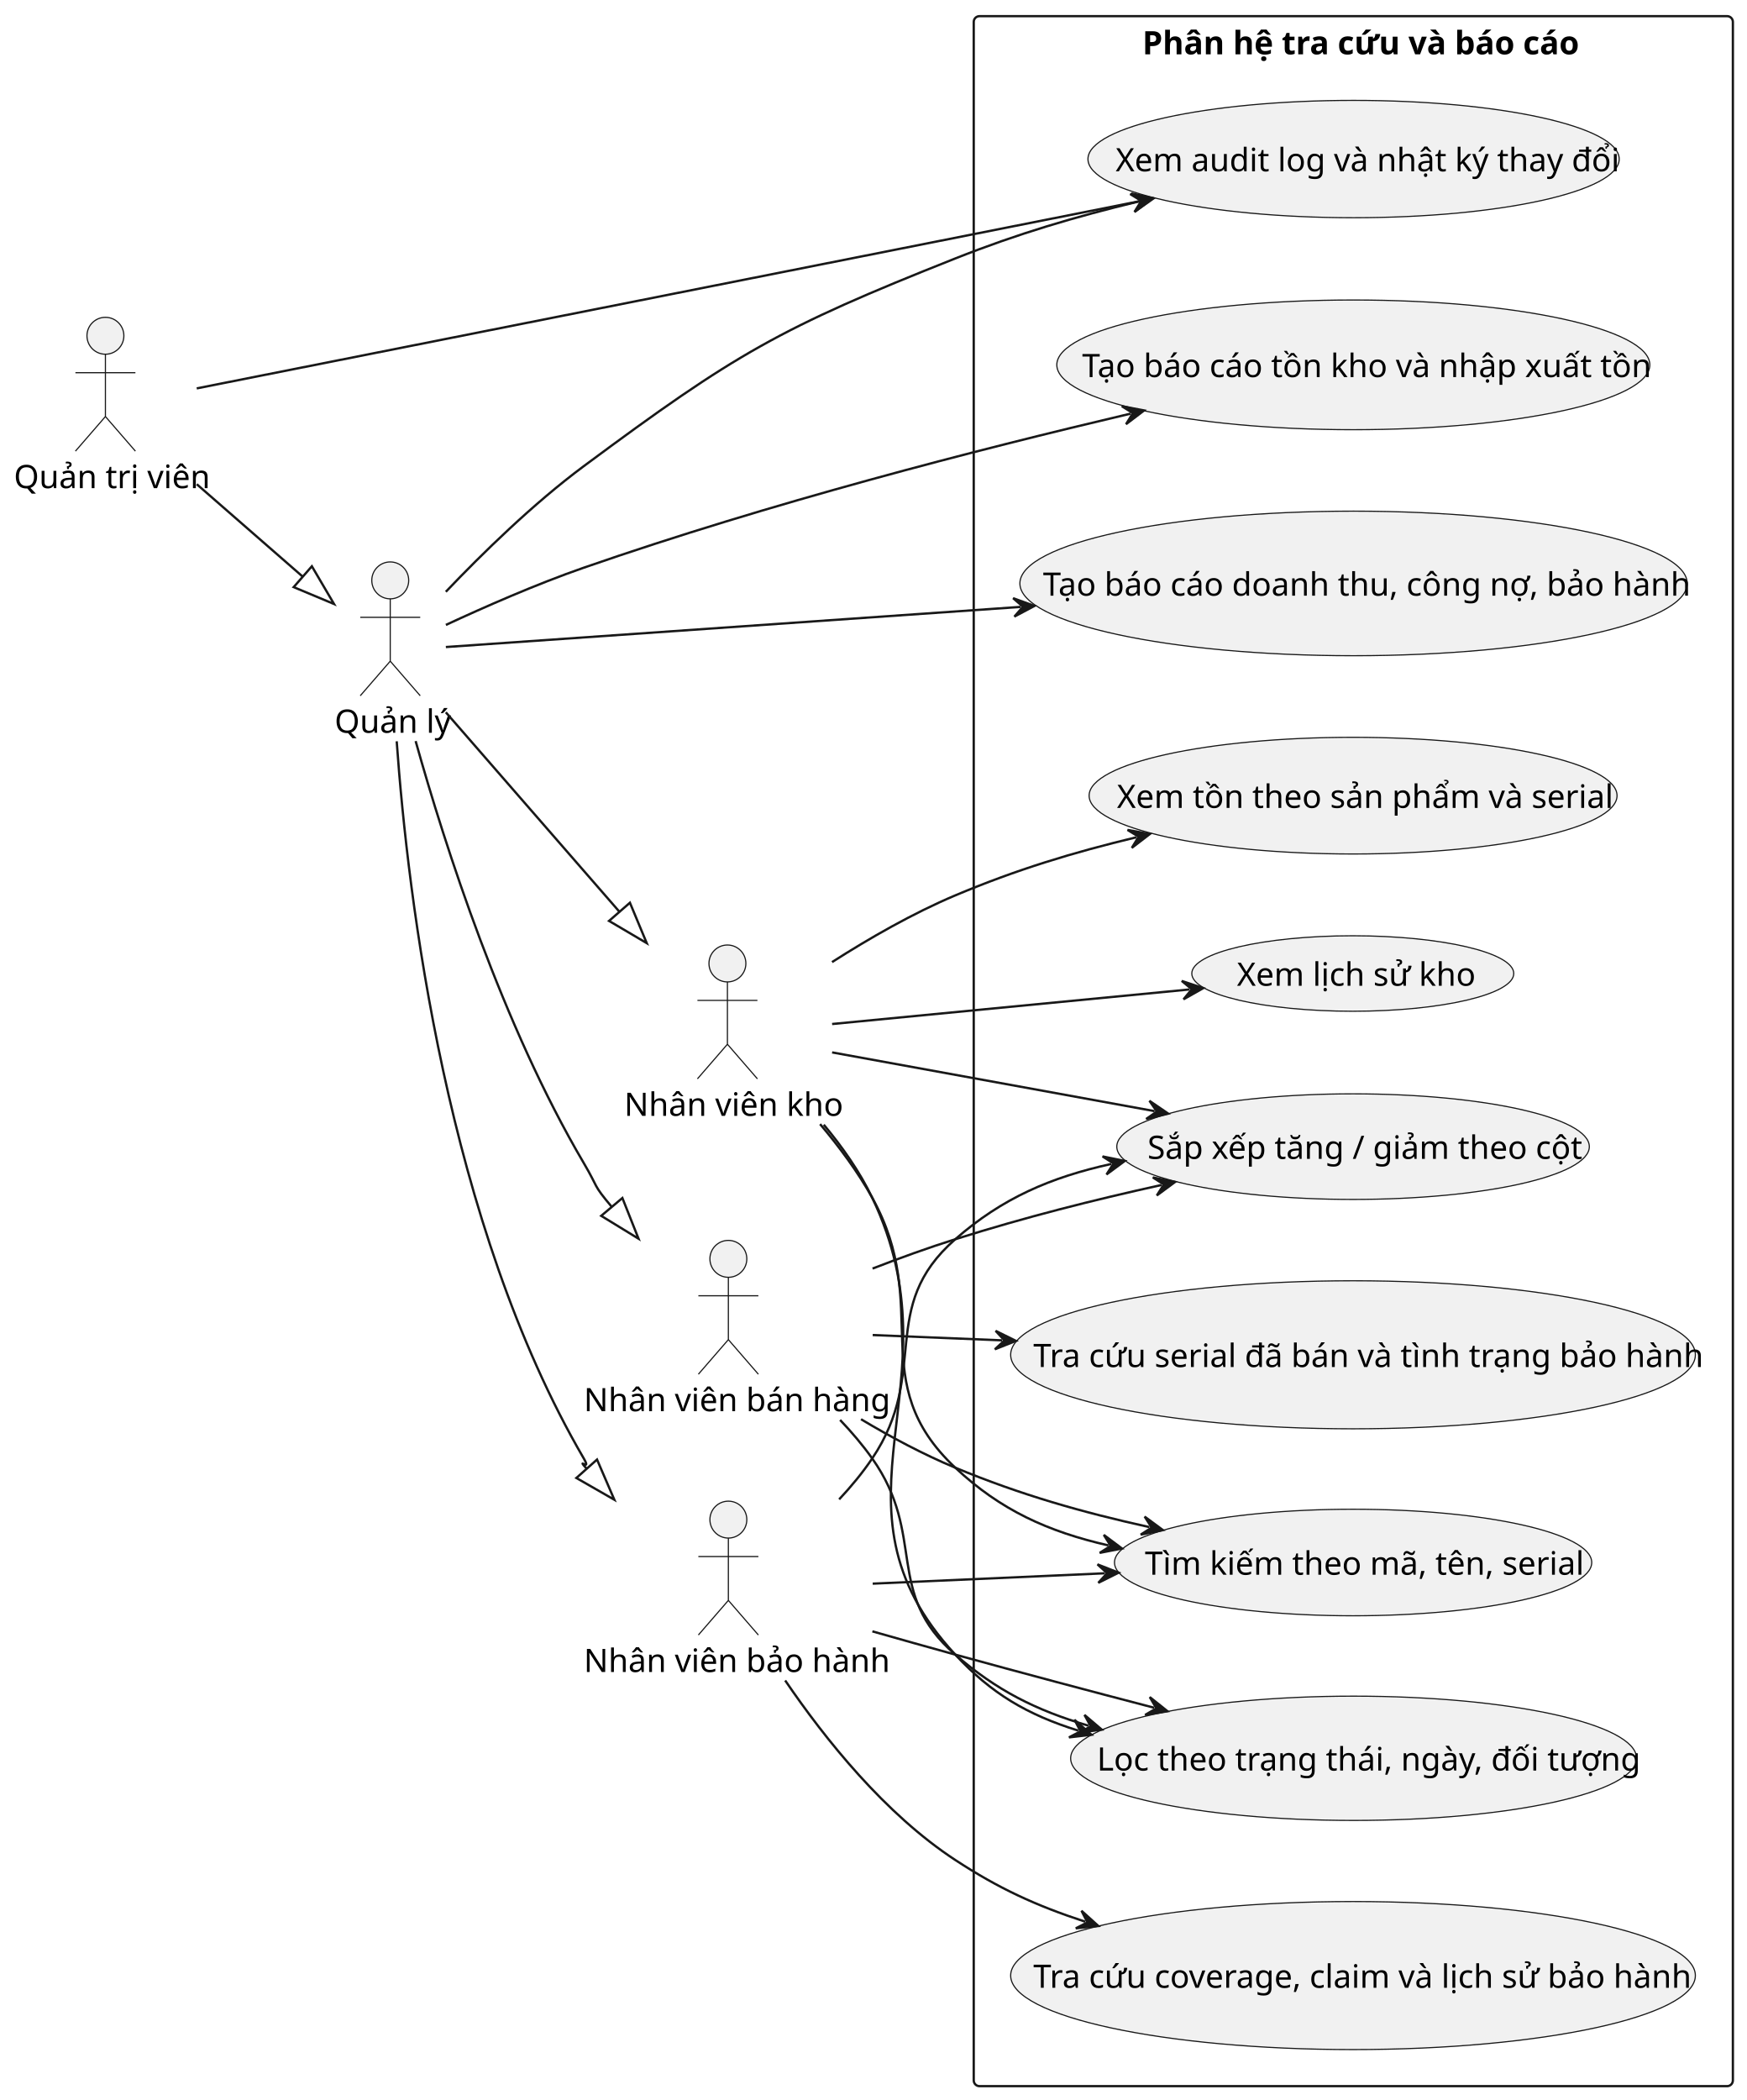
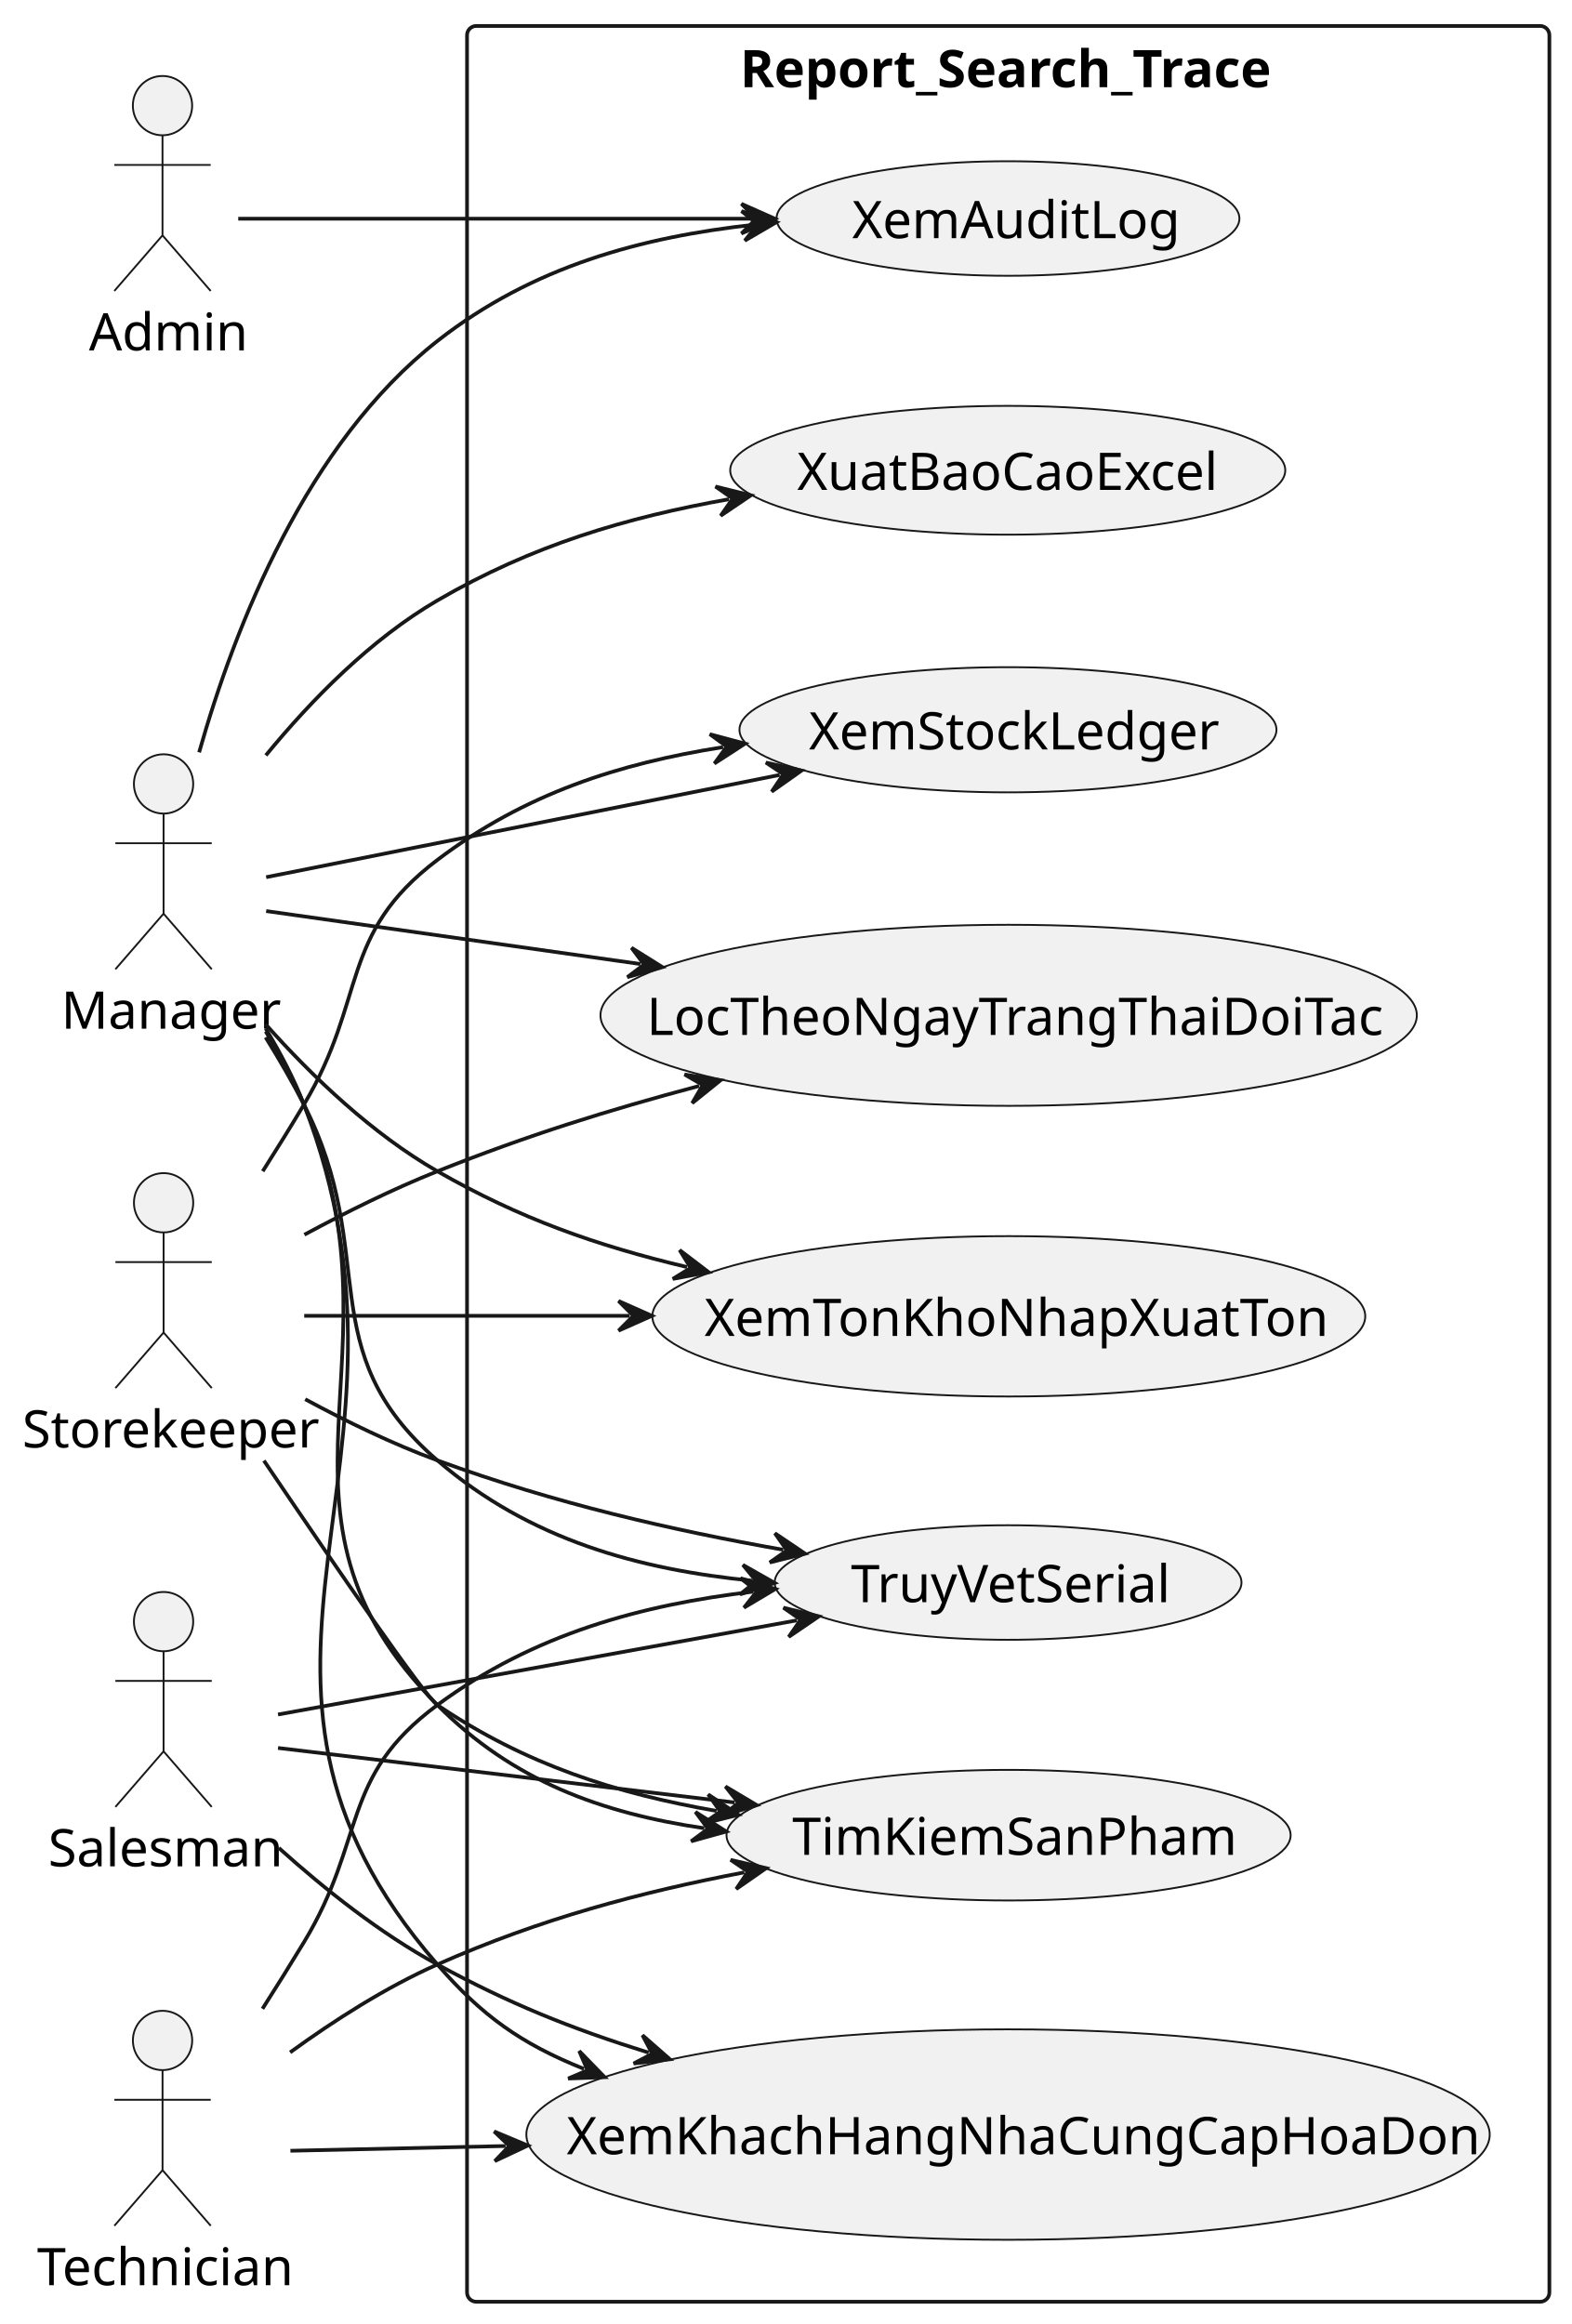
- <svg xmlns="http://www.w3.org/2000/svg" contentStyleType="text/css" data-diagram-type="DESCRIPTION" height="910px" preserveAspectRatio="none" style="width:757px;height:910px;background:#FFFFFF;" version="1.1" viewBox="0 0 757 910" width="757px" zoomAndPan="magnify">
+ <svg xmlns="http://www.w3.org/2000/svg" contentStyleType="text/css" data-diagram-type="DESCRIPTION" height="627px" preserveAspectRatio="none" style="width:424px;height:627px;background:#FFFFFF;" version="1.1" viewBox="0 0 424 627" width="424px" zoomAndPan="magnify">
  <defs />
  <g>
-     <g class="cluster" data-qualified-name="Ph.n h. tra c.u v. b.o c.o" data-source-line="15" id="ent0011">
-       <rect fill="none" height="897" rx="2.5" ry="2.5" style="stroke:#181818;stroke-width:1;" width="329" x="422" y="7" />
-       <text fill="#000000" font-family="sans-serif" font-size="14" font-weight="bold" lengthAdjust="spacing" textLength="182.861" x="495.069" y="23.533">Phân hệ tra cứu và báo cáo</text>
+     <g class="cluster" data-qualified-name="Report_Search_Trace" data-source-line="8" id="ent0007">
+       <rect fill="none" height="614" rx="2.5" ry="2.5" style="stroke:#181818;stroke-width:1;" width="292" x="126" y="7" />
+       <text fill="#000000" font-family="sans-serif" font-size="14" font-weight="bold" lengthAdjust="spacing" textLength="144.737" x="199.631" y="23.533">Report_Search_Trace</text>
    </g>
-     <g class="entity" data-qualified-name="Ph.n h. tra c.u v. b.o c.o.UC1" data-source-line="16" id="ent0012">
-       <ellipse cx="586.416" cy="677.083" fill="#F1F1F1" rx="103.416" ry="23.083" style="stroke:#181818;stroke-width:0.5;" />
-       <text fill="#000000" font-family="sans-serif" font-size="14" lengthAdjust="spacing" textLength="180.503" x="496.165" y="682.388">Tìm kiếm theo mã, tên, serial</text>
+     <g class="entity" data-qualified-name="Report_Search_Trace.UC1" data-source-line="9" id="ent0008">
+       <ellipse cx="272.096" cy="495.119" fill="#F1F1F1" rx="76.096" ry="17.619" style="stroke:#181818;stroke-width:0.5;" />
+       <text fill="#000000" font-family="sans-serif" font-size="14" lengthAdjust="spacing" textLength="116.703" x="213.744" y="500.424">TimKiemSanPham</text>
    </g>
-     <g class="entity" data-qualified-name="Ph.n h. tra c.u v. b.o c.o.UC2" data-source-line="17" id="ent0013">
-       <ellipse cx="586.632" cy="761.927" fill="#F1F1F1" rx="122.632" ry="26.927" style="stroke:#181818;stroke-width:0.5;" />
-       <text fill="#000000" font-family="sans-serif" font-size="14" lengthAdjust="spacing" textLength="222.476" x="475.395" y="767.231">Lọc theo trạng thái, ngày, đối tượng</text>
+     <g class="entity" data-qualified-name="Report_Search_Trace.UC2" data-source-line="10" id="ent0009">
+       <ellipse cx="272.122" cy="273.925" fill="#F1F1F1" rx="110.122" ry="24.424" style="stroke:#181818;stroke-width:0.5;" />
+       <text fill="#000000" font-family="sans-serif" font-size="14" lengthAdjust="spacing" textLength="195.316" x="174.464" y="279.229">LocTheoNgayTrangThaiDoiTac</text>
    </g>
-     <g class="entity" data-qualified-name="Ph.n h. tra c.u v. b.o c.o.UC3" data-source-line="18" id="ent0014">
-       <ellipse cx="586.394" cy="496.879" fill="#F1F1F1" rx="102.394" ry="22.879" style="stroke:#181818;stroke-width:0.5;" />
-       <text fill="#000000" font-family="sans-serif" font-size="14" lengthAdjust="spacing" textLength="178.227" x="497.281" y="502.184">Sắp xếp tăng / giảm theo cột</text>
+     <g class="entity" data-qualified-name="Report_Search_Trace.UC3" data-source-line="11" id="ent0010">
+       <ellipse cx="272.164" cy="355.133" fill="#F1F1F1" rx="96.164" ry="21.633" style="stroke:#181818;stroke-width:0.5;" />
+       <text fill="#000000" font-family="sans-serif" font-size="14" lengthAdjust="spacing" textLength="164.213" x="190.058" y="360.438">XemTonKhoNhapXuatTon</text>
    </g>
-     <g class="entity" data-qualified-name="Ph.n h. tra c.u v. b.o c.o.UC4" data-source-line="19" id="ent0015">
-       <ellipse cx="586.402" cy="344.78" fill="#F1F1F1" rx="114.402" ry="25.28" style="stroke:#181818;stroke-width:0.5;" />
-       <text fill="#000000" font-family="sans-serif" font-size="14" lengthAdjust="spacing" textLength="204.668" x="484.068" y="350.085">Xem tồn theo sản phẩm và serial</text>
+     <g class="entity" data-qualified-name="Report_Search_Trace.UC4" data-source-line="12" id="ent0011">
+       <ellipse cx="271.936" cy="196.887" fill="#F1F1F1" rx="72.436" ry="16.887" style="stroke:#181818;stroke-width:0.5;" />
+       <text fill="#000000" font-family="sans-serif" font-size="14" lengthAdjust="spacing" textLength="107.393" x="218.24" y="202.192">XemStockLedger</text>
    </g>
-     <g class="entity" data-qualified-name="Ph.n h. tra c.u v. b.o c.o.UC5" data-source-line="20" id="ent0016">
-       <ellipse cx="586.271" cy="421.854" fill="#F1F1F1" rx="69.771" ry="16.354" style="stroke:#181818;stroke-width:0.5;" />
-       <text fill="#000000" font-family="sans-serif" font-size="14" lengthAdjust="spacing" textLength="100.406" x="536.068" y="427.159">Xem lịch sử kho</text>
+     <g class="entity" data-qualified-name="Report_Search_Trace.UC5" data-source-line="13" id="ent0012">
+       <ellipse cx="271.967" cy="426.952" fill="#F1F1F1" rx="62.967" ry="15.452" style="stroke:#181818;stroke-width:0.5;" />
+       <text fill="#000000" font-family="sans-serif" font-size="14" lengthAdjust="spacing" textLength="84.807" x="229.564" y="432.256">TruyVetSerial</text>
    </g>
-     <g class="entity" data-qualified-name="Ph.n h. tra c.u v. b.o c.o.UC6" data-source-line="21" id="ent0017">
-       <ellipse cx="586.377" cy="587.075" fill="#F1F1F1" rx="148.377" ry="32.075" style="stroke:#181818;stroke-width:0.5;" />
-       <text fill="#000000" font-family="sans-serif" font-size="14" lengthAdjust="spacing" textLength="277.102" x="447.826" y="592.38">Tra cứu serial đã bán và tình trạng bảo hành</text>
+     <g class="entity" data-qualified-name="Report_Search_Trace.UC6" data-source-line="14" id="ent0013">
+       <ellipse cx="271.953" cy="575.89" fill="#F1F1F1" rx="129.953" ry="28.39" style="stroke:#181818;stroke-width:0.5;" />
+       <text fill="#000000" font-family="sans-serif" font-size="14" lengthAdjust="spacing" textLength="238.15" x="152.877" y="581.195">XemKhachHangNhaCungCapHoaDon</text>
    </g>
-     <g class="entity" data-qualified-name="Ph.n h. tra c.u v. b.o c.o.UC7" data-source-line="22" id="ent0018">
-       <ellipse cx="586.373" cy="856.075" fill="#F1F1F1" rx="148.373" ry="32.075" style="stroke:#181818;stroke-width:0.5;" />
-       <text fill="#000000" font-family="sans-serif" font-size="14" lengthAdjust="spacing" textLength="277.095" x="447.826" y="861.379">Tra cứu coverage, claim và lịch sử bảo hành</text>
+     <g class="entity" data-qualified-name="Report_Search_Trace.UC7" data-source-line="15" id="ent0014">
+       <ellipse cx="271.874" cy="126.875" fill="#F1F1F1" rx="74.874" ry="17.375" style="stroke:#181818;stroke-width:0.5;" />
+       <text fill="#000000" font-family="sans-serif" font-size="14" lengthAdjust="spacing" textLength="113.627" x="215.06" y="132.179">XuatBaoCaoExcel</text>
    </g>
-     <g class="entity" data-qualified-name="Ph.n h. tra c.u v. b.o c.o.UC8" data-source-line="23" id="ent0019">
-       <ellipse cx="586.621" cy="68.924" fill="#F1F1F1" rx="115.121" ry="25.424" style="stroke:#181818;stroke-width:0.5;" />
-       <text fill="#000000" font-family="sans-serif" font-size="14" lengthAdjust="spacing" textLength="206.233" x="483.504" y="74.229">Xem audit log và nhật ký thay đổi</text>
+     <g class="entity" data-qualified-name="Report_Search_Trace.UC8" data-source-line="16" id="ent0015">
+       <ellipse cx="271.936" cy="58.952" fill="#F1F1F1" rx="62.436" ry="15.452" style="stroke:#181818;stroke-width:0.5;" />
+       <text fill="#000000" font-family="sans-serif" font-size="14" lengthAdjust="spacing" textLength="84.055" x="229.908" y="64.256">XemAuditLog</text>
    </g>
-     <g class="entity" data-qualified-name="Ph.n h. tra c.u v. b.o c.o.UC9" data-source-line="24" id="ent0020">
-       <ellipse cx="586.505" cy="158.101" fill="#F1F1F1" rx="128.505" ry="28.101" style="stroke:#181818;stroke-width:0.5;" />
-       <text fill="#000000" font-family="sans-serif" font-size="14" lengthAdjust="spacing" textLength="235.06" x="468.974" y="163.406">Tạo báo cáo tồn kho và nhập xuất tồn</text>
+     <g class="entity" data-qualified-name="Admin" data-source-line="3" id="ent0002">
+       <ellipse cx="43.841" cy="28.5" fill="#F1F1F1" rx="8" ry="8" style="stroke:#181818;stroke-width:0.5;" />
+       <path d="M43.841,36.5 L43.841,63.5 M30.841,44.5 L56.841,44.5 M43.841,63.5 L30.841,78.5 M43.841,63.5 L56.841,78.5" fill="none" style="stroke:#181818;stroke-width:0.5;" />
+       <text fill="#000000" font-family="sans-serif" font-size="14" lengthAdjust="spacing" textLength="39.683" x="24" y="94.533">Admin</text>
    </g>
-     <g class="entity" data-qualified-name="Ph.n h. tra c.u v. b.o c.o.UC10" data-source-line="25" id="ent0021">
-       <ellipse cx="586.603" cy="252.821" fill="#F1F1F1" rx="144.603" ry="31.321" style="stroke:#181818;stroke-width:0.5;" />
-       <text fill="#000000" font-family="sans-serif" font-size="14" lengthAdjust="spacing" textLength="269.172" x="452.017" y="258.125">Tạo báo cáo doanh thu, công nợ, bảo hành</text>
+     <g class="entity" data-qualified-name="Manager" data-source-line="4" id="ent0003">
+       <ellipse cx="44.127" cy="211.5" fill="#F1F1F1" rx="8" ry="8" style="stroke:#181818;stroke-width:0.5;" />
+       <path d="M44.127,219.5 L44.127,246.5 M31.127,227.5 L57.127,227.5 M44.127,246.5 L31.127,261.5 M44.127,246.5 L57.127,261.5" fill="none" style="stroke:#181818;stroke-width:0.5;" />
+       <text fill="#000000" font-family="sans-serif" font-size="14" lengthAdjust="spacing" textLength="55.255" x="16.5" y="277.533">Manager</text>
    </g>
-     <g class="entity" data-qualified-name="Admin" data-source-line="4" id="ent0002">
-       <ellipse cx="45.686" cy="145.5" fill="#F1F1F1" rx="8" ry="8" style="stroke:#181818;stroke-width:0.5;" />
-       <path d="M45.686,153.5 L45.686,180.5 M32.686,161.5 L58.686,161.5 M45.686,180.5 L32.686,195.5 M45.686,180.5 L58.686,195.5" fill="none" style="stroke:#181818;stroke-width:0.5;" />
-       <text fill="#000000" font-family="sans-serif" font-size="14" lengthAdjust="spacing" textLength="79.372" x="6" y="211.533">Quản trị viên</text>
+     <g class="entity" data-qualified-name="Storekeeper" data-source-line="5" id="ent0004">
+       <ellipse cx="44.134" cy="324.5" fill="#F1F1F1" rx="8" ry="8" style="stroke:#181818;stroke-width:0.5;" />
+       <path d="M44.134,332.5 L44.134,359.5 M31.134,340.5 L57.134,340.5 M44.134,359.5 L31.134,374.5 M44.134,359.5 L57.134,374.5" fill="none" style="stroke:#181818;stroke-width:0.5;" />
+       <text fill="#000000" font-family="sans-serif" font-size="14" lengthAdjust="spacing" textLength="76.269" x="6" y="390.533">Storekeeper</text>
    </g>
-     <g class="entity" data-qualified-name="Manager" data-source-line="5" id="ent0003">
-       <ellipse cx="169.124" cy="251.5" fill="#F1F1F1" rx="8" ry="8" style="stroke:#181818;stroke-width:0.5;" />
-       <path d="M169.124,259.5 L169.124,286.5 M156.124,267.5 L182.124,267.5 M169.124,286.5 L156.124,301.5 M169.124,286.5 L182.124,301.5" fill="none" style="stroke:#181818;stroke-width:0.5;" />
-       <text fill="#000000" font-family="sans-serif" font-size="14" lengthAdjust="spacing" textLength="48.248" x="145" y="317.533">Quản lý</text>
+     <g class="entity" data-qualified-name="Salesman" data-source-line="6" id="ent0005">
+       <ellipse cx="44.127" cy="437.5" fill="#F1F1F1" rx="8" ry="8" style="stroke:#181818;stroke-width:0.5;" />
+       <path d="M44.127,445.5 L44.127,472.5 M31.127,453.5 L57.127,453.5 M44.127,472.5 L31.127,487.5 M44.127,472.5 L57.127,487.5" fill="none" style="stroke:#181818;stroke-width:0.5;" />
+       <text fill="#000000" font-family="sans-serif" font-size="14" lengthAdjust="spacing" textLength="62.255" x="13" y="503.533">Salesman</text>
    </g>
-     <g class="entity" data-qualified-name="Storekeeper" data-source-line="6" id="ent0004">
-       <ellipse cx="315.252" cy="417.5" fill="#F1F1F1" rx="8" ry="8" style="stroke:#181818;stroke-width:0.5;" />
-       <path d="M315.252,425.5 L315.252,452.5 M302.252,433.5 L328.252,433.5 M315.252,452.5 L302.252,467.5 M315.252,452.5 L328.252,467.5" fill="none" style="stroke:#181818;stroke-width:0.5;" />
-       <text fill="#000000" font-family="sans-serif" font-size="14" lengthAdjust="spacing" textLength="89.503" x="270.5" y="483.533">Nhân viên kho</text>
+     <g class="entity" data-qualified-name="Technician" data-source-line="7" id="ent0006">
+       <ellipse cx="43.852" cy="550.5" fill="#F1F1F1" rx="8" ry="8" style="stroke:#181818;stroke-width:0.5;" />
+       <path d="M43.852,558.5 L43.852,585.5 M30.852,566.5 L56.852,566.5 M43.852,585.5 L30.852,600.5 M43.852,585.5 L56.852,600.5" fill="none" style="stroke:#181818;stroke-width:0.5;" />
+       <text fill="#000000" font-family="sans-serif" font-size="14" lengthAdjust="spacing" textLength="67.703" x="10" y="616.533">Technician</text>
    </g>
-     <g class="entity" data-qualified-name="Salesman" data-source-line="7" id="ent0005">
-       <ellipse cx="315.662" cy="545.5" fill="#F1F1F1" rx="8" ry="8" style="stroke:#181818;stroke-width:0.5;" />
-       <path d="M315.662,553.5 L315.662,580.5 M302.662,561.5 L328.662,561.5 M315.662,580.5 L302.662,595.5 M315.662,580.5 L328.662,595.5" fill="none" style="stroke:#181818;stroke-width:0.5;" />
-       <text fill="#000000" font-family="sans-serif" font-size="14" lengthAdjust="spacing" textLength="125.323" x="253" y="611.533">Nhân viên bán hàng</text>
+     <g class="link" data-entity-1="ent0004" data-entity-2="ent0008" data-link-type="dependency" data-source-line="18" id="lnk16">
+       <path d="M71.2,394.07 C90.73,422.97 114.6,457.7 118,460 C141.82,476.09 166.079,483.828 193.329,488.588" fill="none" id="Storekeeper-to-UC1" style="stroke:#181818;stroke-width:1;" />
+       <polygon fill="#181818" points="199.24,489.62,191.062,484.131,194.315,488.76,189.686,492.012,199.24,489.62" style="stroke:#181818;stroke-width:1;" />
    </g>
-     <g class="entity" data-qualified-name="Technician" data-source-line="8" id="ent0006">
-       <ellipse cx="315.662" cy="658.5" fill="#F1F1F1" rx="8" ry="8" style="stroke:#181818;stroke-width:0.5;" />
-       <path d="M315.662,666.5 L315.662,693.5 M302.662,674.5 L328.662,674.5 M315.662,693.5 L302.662,708.5 M315.662,693.5 L328.662,708.5" fill="none" style="stroke:#181818;stroke-width:0.5;" />
-       <text fill="#000000" font-family="sans-serif" font-size="14" lengthAdjust="spacing" textLength="125.323" x="253" y="724.533">Nhân viên bảo hành</text>
+     <g class="link" data-entity-1="ent0004" data-entity-2="ent0009" data-link-type="dependency" data-source-line="19" id="lnk17">
+       <path d="M82.12,333.11 C93.4,327.03 105.99,320.79 118,316 C142.31,306.31 163.842,299.573 188.612,292.983" fill="none" id="Storekeeper-to-UC2" style="stroke:#181818;stroke-width:1;" />
+       <polygon fill="#181818" points="194.41,291.44,184.684,289.888,189.578,292.726,186.741,297.62,194.41,291.44" style="stroke:#181818;stroke-width:1;" />
    </g>
-     <g class="link" data-entity-1="ent0002" data-entity-2="ent0003" data-link-type="extension" data-source-line="10" id="lnk7">
-       <path d="M85.28,209.83 C104.86,226.92 114.412,235.231 131.212,249.901" fill="none" id="Admin-to-Manager" style="stroke:#181818;stroke-width:1;" />
-       <polygon fill="none" points="144.77,261.74,135.158,245.381,127.265,254.42,144.77,261.74" style="stroke:#181818;stroke-width:1;" />
+     <g class="link" data-entity-1="ent0004" data-entity-2="ent0010" data-link-type="dependency" data-source-line="20" id="lnk18">
+       <path d="M82.07,355 C107.61,355 136.8,355 169.88,355" fill="none" id="Storekeeper-to-UC3" style="stroke:#181818;stroke-width:1;" />
+       <polygon fill="#181818" points="175.88,355,166.88,351,170.88,355,166.88,359,175.88,355" style="stroke:#181818;stroke-width:1;" />
    </g>
-     <g class="link" data-entity-1="ent0003" data-entity-2="ent0004" data-link-type="extension" data-source-line="11" id="lnk8">
-       <path d="M193.22,308.67 C216.75,335.71 241.613,364.263 268.473,395.123" fill="none" id="Manager-to-Storekeeper" style="stroke:#181818;stroke-width:1;" />
-       <polygon fill="none" points="280.29,408.7,272.998,391.183,263.947,399.062,280.29,408.7" style="stroke:#181818;stroke-width:1;" />
+     <g class="link" data-entity-1="ent0004" data-entity-2="ent0011" data-link-type="dependency" data-source-line="21" id="lnk19">
+       <path d="M70.88,316 C74.68,310.02 78.5,303.88 82,298 C99.11,269.3 91.36,252.17 118,232 C141.68,214.07 167.003,205.995 195.083,201.565" fill="none" id="Storekeeper-to-UC4" style="stroke:#181818;stroke-width:1;" />
+       <polygon fill="#181818" points="201.01,200.63,191.497,198.081,196.071,201.409,192.743,205.984,201.01,200.63" style="stroke:#181818;stroke-width:1;" />
    </g>
-     <g class="link" data-entity-1="ent0003" data-entity-2="ent0005" data-link-type="extension" data-source-line="12" id="lnk9">
-       <path d="M180.13,321.14 C192.99,366.99 217.81,444.26 253,504 C259.68,515.33 256.59,512.838 265.14,522.998" fill="none" id="Manager-to-Salesman" style="stroke:#181818;stroke-width:1;" />
-       <polygon fill="none" points="276.73,536.77,269.731,519.134,260.549,526.861,276.73,536.77" style="stroke:#181818;stroke-width:1;" />
+     <g class="link" data-entity-1="ent0004" data-entity-2="ent0012" data-link-type="dependency" data-source-line="22" id="lnk20">
+       <path d="M82.34,377.51 C93.51,383.54 105.99,389.6 118,394 C150.02,405.74 181.502,412.856 211.312,418.125" fill="none" id="Storekeeper-to-UC5" style="stroke:#181818;stroke-width:1;" />
+       <polygon fill="#181818" points="217.22,419.17,209.054,413.664,212.296,418.3,207.661,421.542,217.22,419.17" style="stroke:#181818;stroke-width:1;" />
    </g>
-     <g class="link" data-entity-1="ent0003" data-entity-2="ent0006" data-link-type="extension" data-source-line="13" id="lnk10">
-       <path d="M171.92,321.23 C176.76,388.99 193.76,530.46 253,632 C256.67,638.29 249.262,630.863 254.262,636.463" fill="none" id="Manager-to-Technician" style="stroke:#181818;stroke-width:1;" />
-       <polygon fill="none" points="266.25,649.89,258.737,632.467,249.786,640.459,266.25,649.89" style="stroke:#181818;stroke-width:1;" />
+     <g class="link" data-entity-1="ent0005" data-entity-2="ent0008" data-link-type="dependency" data-source-line="23" id="lnk21">
+       <path d="M75.01,471.59 C107.79,475.5 155.372,481.188 198.222,486.308" fill="none" id="Salesman-to-UC1" style="stroke:#181818;stroke-width:1;" />
+       <polygon fill="#181818" points="204.18,487.02,195.718,481.981,199.215,486.427,194.769,489.924,204.18,487.02" style="stroke:#181818;stroke-width:1;" />
    </g>
-     <g class="link" data-entity-1="ent0004" data-entity-2="ent0012" data-link-type="dependency" data-source-line="28" id="lnk22">
-       <path d="M355.41,487.11 C363.71,496.94 371.83,507.87 378,519 C404.38,566.58 374.32,598.78 414,636 C433.65,654.43 454.2,663.705 480.4,669.685" fill="none" id="Storekeeper-to-UC1" style="stroke:#181818;stroke-width:1;" />
-       <polygon fill="#181818" points="486.25,671.02,478.366,665.118,481.375,669.907,476.586,672.917,486.25,671.02" style="stroke:#181818;stroke-width:1;" />
+     <g class="link" data-entity-1="ent0005" data-entity-2="ent0012" data-link-type="dependency" data-source-line="24" id="lnk22">
+       <path d="M75.01,462.56 C112.23,455.8 170.326,445.261 215.026,437.151" fill="none" id="Salesman-to-UC5" style="stroke:#181818;stroke-width:1;" />
+       <polygon fill="#181818" points="220.93,436.08,211.361,433.751,216.01,436.973,212.789,441.622,220.93,436.08" style="stroke:#181818;stroke-width:1;" />
    </g>
-     <g class="link" data-entity-1="ent0004" data-entity-2="ent0013" data-link-type="dependency" data-source-line="29" id="lnk23">
-       <path d="M357.01,487.37 C365.05,497.02 372.64,507.82 378,519 C416.65,599.66 353.23,651.37 414,717 C429.69,733.94 445.172,743.034 467.332,749.944" fill="none" id="Storekeeper-to-UC2" style="stroke:#181818;stroke-width:1;" />
-       <polygon fill="#181818" points="473.06,751.73,465.659,745.232,468.287,750.242,463.277,752.87,473.06,751.73" style="stroke:#181818;stroke-width:1;" />
+     <g class="link" data-entity-1="ent0005" data-entity-2="ent0013" data-link-type="dependency" data-source-line="25" id="lnk23">
+       <path d="M75.22,498.56 C87.63,509.73 102.66,521.66 118,530 C137.37,540.53 153.741,547.176 175.001,553.796" fill="none" id="Salesman-to-UC6" style="stroke:#181818;stroke-width:1;" />
+       <polygon fill="#181818" points="180.73,555.58,173.326,549.085,175.956,554.093,170.948,556.723,180.73,555.58" style="stroke:#181818;stroke-width:1;" />
    </g>
-     <g class="link" data-entity-1="ent0004" data-entity-2="ent0014" data-link-type="dependency" data-source-line="30" id="lnk24">
-       <path d="M360.62,456.04 C400.04,463.22 452.847,472.835 500.387,481.495" fill="none" id="Storekeeper-to-UC3" style="stroke:#181818;stroke-width:1;" />
-       <polygon fill="#181818" points="506.29,482.57,498.153,477.022,501.371,481.674,496.719,484.892,506.29,482.57" style="stroke:#181818;stroke-width:1;" />
+     <g class="link" data-entity-1="ent0006" data-entity-2="ent0008" data-link-type="dependency" data-source-line="26" id="lnk24">
+       <path d="M78.27,553.72 C90.21,545.05 104.15,536.14 118,530 C145.9,517.63 172.777,510.507 200.817,505.147" fill="none" id="Technician-to-UC1" style="stroke:#181818;stroke-width:1;" />
+       <polygon fill="#181818" points="206.71,504.02,197.119,501.781,201.799,504.959,198.621,509.639,206.71,504.02" style="stroke:#181818;stroke-width:1;" />
    </g>
-     <g class="link" data-entity-1="ent0004" data-entity-2="ent0015" data-link-type="dependency" data-source-line="31" id="lnk25">
-       <path d="M360.59,416.91 C376.8,406.56 395.68,395.72 414,388 C440.59,376.8 464.946,369.432 492.496,362.812" fill="none" id="Storekeeper-to-UC4" style="stroke:#181818;stroke-width:1;" />
-       <polygon fill="#181818" points="498.33,361.41,488.644,359.623,493.468,362.578,490.514,367.402,498.33,361.41" style="stroke:#181818;stroke-width:1;" />
+     <g class="link" data-entity-1="ent0006" data-entity-2="ent0012" data-link-type="dependency" data-source-line="27" id="lnk25">
+       <path d="M70.81,541.96 C74.62,535.98 78.46,529.85 82,524 C98.89,496.08 91.73,479.37 118,460 C144.13,440.73 173.252,432.968 203.222,429.408" fill="none" id="Technician-to-UC5" style="stroke:#181818;stroke-width:1;" />
+       <polygon fill="#181818" points="209.18,428.7,199.771,425.789,204.215,429.29,200.715,433.734,209.18,428.7" style="stroke:#181818;stroke-width:1;" />
    </g>
-     <g class="link" data-entity-1="ent0004" data-entity-2="ent0016" data-link-type="dependency" data-source-line="32" id="lnk26">
-       <path d="M360.62,443.74 C404.37,439.51 465.878,433.556 515.518,428.766" fill="none" id="Storekeeper-to-UC5" style="stroke:#181818;stroke-width:1;" />
-       <polygon fill="#181818" points="521.49,428.19,512.147,425.073,516.513,428.67,512.916,433.036,521.49,428.19" style="stroke:#181818;stroke-width:1;" />
+     <g class="link" data-entity-1="ent0006" data-entity-2="ent0013" data-link-type="dependency" data-source-line="28" id="lnk26">
+       <path d="M78.35,580.26 C95.91,579.87 112.681,579.501 136.401,578.981" fill="none" id="Technician-to-UC6" style="stroke:#181818;stroke-width:1;" />
+       <polygon fill="#181818" points="142.4,578.85,133.315,575.048,137.401,578.96,133.49,583.046,142.4,578.85" style="stroke:#181818;stroke-width:1;" />
    </g>
-     <g class="link" data-entity-1="ent0005" data-entity-2="ent0012" data-link-type="dependency" data-source-line="34" id="lnk27">
-       <path d="M373.15,615 C386.16,622.77 400.23,630.29 414,636 C442.42,647.79 469.101,655.349 498.141,661.749" fill="none" id="Salesman-to-UC1" style="stroke:#181818;stroke-width:1;" />
-       <polygon fill="#181818" points="504,663.04,496.072,657.197,499.117,661.964,494.35,665.009,504,663.04" style="stroke:#181818;stroke-width:1;" />
+     <g class="link" data-entity-1="ent0003" data-entity-2="ent0008" data-link-type="dependency" data-source-line="29" id="lnk27">
+       <path d="M71.68,278.28 C75.55,284.64 79.18,291.35 82,298 C110.81,365.9 66.01,407.68 118,460 C138.36,480.49 162.155,489.132 190.005,493.252" fill="none" id="Manager-to-UC1" style="stroke:#181818;stroke-width:1;" />
+       <polygon fill="#181818" points="195.94,494.13,187.622,488.856,190.994,493.398,186.452,496.77,195.94,494.13" style="stroke:#181818;stroke-width:1;" />
    </g>
-     <g class="link" data-entity-1="ent0005" data-entity-2="ent0013" data-link-type="dependency" data-source-line="35" id="lnk28">
-       <path d="M364.08,615.31 C369.13,620.61 373.91,626.23 378,632 C401.72,665.48 382.98,690.15 414,717 C431.92,732.51 448.824,741.065 471.744,747.815" fill="none" id="Salesman-to-UC2" style="stroke:#181818;stroke-width:1;" />
-       <polygon fill="#181818" points="477.5,749.51,469.997,743.13,472.704,748.097,467.737,750.804,477.5,749.51" style="stroke:#181818;stroke-width:1;" />
+     <g class="link" data-entity-1="ent0003" data-entity-2="ent0009" data-link-type="dependency" data-source-line="30" id="lnk28">
+       <path d="M71.81,245.8 C98.24,249.54 134.199,254.629 172.779,260.089" fill="none" id="Manager-to-UC2" style="stroke:#181818;stroke-width:1;" />
+       <polygon fill="#181818" points="178.72,260.93,170.369,255.708,173.769,260.229,169.248,263.629,178.72,260.93" style="stroke:#181818;stroke-width:1;" />
    </g>
-     <g class="link" data-entity-1="ent0005" data-entity-2="ent0014" data-link-type="dependency" data-source-line="36" id="lnk29">
-       <path d="M378.15,549.71 C389.93,545.15 402.26,540.69 414,537 C444.77,527.32 473.442,520.118 503.412,513.478" fill="none" id="Salesman-to-UC3" style="stroke:#181818;stroke-width:1;" />
-       <polygon fill="#181818" points="509.27,512.18,499.618,510.221,504.388,513.261,501.348,518.032,509.27,512.18" style="stroke:#181818;stroke-width:1;" />
+     <g class="link" data-entity-1="ent0003" data-entity-2="ent0010" data-link-type="dependency" data-source-line="31" id="lnk29">
+       <path d="M71.67,276.35 C84.3,290.52 100.47,305.94 118,316 C140.23,328.75 160.792,336.014 185.352,341.844" fill="none" id="Manager-to-UC3" style="stroke:#181818;stroke-width:1;" />
+       <polygon fill="#181818" points="191.19,343.23,183.357,337.26,186.325,342.075,181.51,345.043,191.19,343.23" style="stroke:#181818;stroke-width:1;" />
    </g>
-     <g class="link" data-entity-1="ent0005" data-entity-2="ent0017" data-link-type="dependency" data-source-line="37" id="lnk30">
-       <path d="M378.21,578.52 C396.98,579.29 412.465,579.926 434.315,580.816" fill="none" id="Salesman-to-UC6" style="stroke:#181818;stroke-width:1;" />
-       <polygon fill="#181818" points="440.31,581.06,431.48,576.697,435.314,580.856,431.155,584.69,440.31,581.06" style="stroke:#181818;stroke-width:1;" />
+     <g class="link" data-entity-1="ent0003" data-entity-2="ent0011" data-link-type="dependency" data-source-line="32" id="lnk30">
+       <path d="M71.81,236.66 C107.24,229.61 164.616,218.182 210.356,209.072" fill="none" id="Manager-to-UC4" style="stroke:#181818;stroke-width:1;" />
+       <polygon fill="#181818" points="216.24,207.9,206.632,205.735,211.336,208.877,208.195,213.581,216.24,207.9" style="stroke:#181818;stroke-width:1;" />
    </g>
-     <g class="link" data-entity-1="ent0006" data-entity-2="ent0012" data-link-type="dependency" data-source-line="39" id="lnk31">
-       <path d="M378.21,686.25 C409.78,684.84 443.006,683.358 478.806,681.758" fill="none" id="Technician-to-UC1" style="stroke:#181818;stroke-width:1;" />
-       <polygon fill="#181818" points="484.8,681.49,475.63,677.896,479.805,681.713,475.988,685.888,484.8,681.49" style="stroke:#181818;stroke-width:1;" />
+     <g class="link" data-entity-1="ent0003" data-entity-2="ent0012" data-link-type="dependency" data-source-line="33" id="lnk31">
+       <path d="M71.66,279.87 C75.35,285.81 78.93,291.98 82,298 C102.69,338.6 83.51,364.22 118,394 C142.89,415.49 172.459,423.448 203.019,426.478" fill="none" id="Manager-to-UC5" style="stroke:#181818;stroke-width:1;" />
+       <polygon fill="#181818" points="208.99,427.07,200.429,422.202,204.014,426.577,199.639,430.163,208.99,427.07" style="stroke:#181818;stroke-width:1;" />
    </g>
-     <g class="link" data-entity-1="ent0006" data-entity-2="ent0013" data-link-type="dependency" data-source-line="40" id="lnk32">
-       <path d="M378.07,706.92 C389.98,710.31 402.37,713.8 414,717 C443.98,725.24 471.194,732.466 500.184,740.026" fill="none" id="Technician-to-UC2" style="stroke:#181818;stroke-width:1;" />
-       <polygon fill="#181818" points="505.99,741.54,498.291,735.398,501.152,740.278,496.272,743.139,505.99,741.54" style="stroke:#181818;stroke-width:1;" />
+     <g class="link" data-entity-1="ent0003" data-entity-2="ent0013" data-link-type="dependency" data-source-line="34" id="lnk32">
+       <path d="M71.68,277.51 C75.65,284.07 79.31,291.04 82,298 C119.63,395.32 49.48,451.3 118,530 C130.02,543.81 140.44,551.318 157.56,558.178" fill="none" id="Manager-to-UC6" style="stroke:#181818;stroke-width:1;" />
+       <polygon fill="#181818" points="163.13,560.41,156.263,553.349,158.489,558.55,153.288,560.775,163.13,560.41" style="stroke:#181818;stroke-width:1;" />
    </g>
-     <g class="link" data-entity-1="ent0006" data-entity-2="ent0014" data-link-type="dependency" data-source-line="41" id="lnk33">
-       <path d="M363.67,649.73 C368.92,644.12 373.85,638.16 378,632 C403.23,594.55 380.02,566.73 414,537 C434.36,519.18 455.281,510.195 481.611,504.375" fill="none" id="Technician-to-UC3" style="stroke:#181818;stroke-width:1;" />
-       <polygon fill="#181818" points="487.47,503.08,477.819,501.117,482.588,504.159,479.545,508.928,487.47,503.08" style="stroke:#181818;stroke-width:1;" />
+     <g class="link" data-entity-1="ent0003" data-entity-2="ent0014" data-link-type="dependency" data-source-line="35" id="lnk33">
+       <path d="M71.72,203.79 C84.14,188.66 100.13,172.42 118,162 C143.54,147.1 169.003,139.6 196.683,134.68" fill="none" id="Manager-to-UC7" style="stroke:#181818;stroke-width:1;" />
+       <polygon fill="#181818" points="202.59,133.63,193.029,131.267,197.667,134.505,194.429,139.143,202.59,133.63" style="stroke:#181818;stroke-width:1;" />
    </g>
-     <g class="link" data-entity-1="ent0006" data-entity-2="ent0018" data-link-type="dependency" data-source-line="42" id="lnk34">
-       <path d="M340.28,728.19 C357.72,753.81 383.59,786.08 414,806 C432.68,818.23 448.717,825.676 470.317,832.736" fill="none" id="Technician-to-UC7" style="stroke:#181818;stroke-width:1;" />
-       <polygon fill="#181818" points="476.02,834.6,468.708,828.002,471.267,833.047,466.223,835.606,476.02,834.6" style="stroke:#181818;stroke-width:1;" />
+     <g class="link" data-entity-1="ent0003" data-entity-2="ent0015" data-link-type="dependency" data-source-line="36" id="lnk34">
+       <path d="M53.72,202.98 C63.49,168.53 82.79,119.62 118,92 C143.76,71.79 173.206,63.958 203.476,60.618" fill="none" id="Manager-to-UC8" style="stroke:#181818;stroke-width:1;" />
+       <polygon fill="#181818" points="209.44,59.96,200.056,56.971,204.47,60.508,200.933,64.923,209.44,59.96" style="stroke:#181818;stroke-width:1;" />
    </g>
-     <g class="link" data-entity-1="ent0003" data-entity-2="ent0019" data-link-type="dependency" data-source-line="44" id="lnk35">
-       <path d="M193.21,256.44 C209.08,239.78 231.14,218.22 253,202 C318.83,153.15 337.8,142.23 414,112 C441.11,101.25 465.876,93.953 493.656,87.273" fill="none" id="Manager-to-UC8" style="stroke:#181818;stroke-width:1;" />
-       <polygon fill="#181818" points="499.49,85.87,489.804,84.085,494.629,87.039,491.675,91.863,499.49,85.87" style="stroke:#181818;stroke-width:1;" />
-     </g>
-     <g class="link" data-entity-1="ent0003" data-entity-2="ent0020" data-link-type="dependency" data-source-line="45" id="lnk36">
-       <path d="M193.24,270.8 C209.68,263.16 232.37,253.16 253,246 C333.81,217.96 422.459,195.124 490.009,179.234" fill="none" id="Manager-to-UC9" style="stroke:#181818;stroke-width:1;" />
-       <polygon fill="#181818" points="495.85,177.86,486.173,176.027,490.983,179.005,488.005,183.815,495.85,177.86" style="stroke:#181818;stroke-width:1;" />
-     </g>
-     <g class="link" data-entity-1="ent0003" data-entity-2="ent0021" data-link-type="dependency" data-source-line="46" id="lnk37">
-       <path d="M193.23,280.38 C241.42,277.01 349.545,269.468 442.335,262.988" fill="none" id="Manager-to-UC10" style="stroke:#181818;stroke-width:1;" />
-       <polygon fill="#181818" points="448.32,262.57,439.063,259.207,443.332,262.918,439.62,267.187,448.32,262.57" style="stroke:#181818;stroke-width:1;" />
-     </g>
-     <g class="link" data-entity-1="ent0002" data-entity-2="ent0019" data-link-type="dependency" data-source-line="48" id="lnk38">
-       <path d="M85.26,168.3 C171.56,151.17 375.345,110.718 494.025,87.158" fill="none" id="Admin-to-UC8" style="stroke:#181818;stroke-width:1;" />
-       <polygon fill="#181818" points="499.91,85.99,490.303,83.819,495.006,86.964,491.861,91.666,499.91,85.99" style="stroke:#181818;stroke-width:1;" />
+     <g class="link" data-entity-1="ent0002" data-entity-2="ent0015" data-link-type="dependency" data-source-line="37" id="lnk35">
+       <path d="M64.27,59 C95.97,59 154.46,59 203.03,59" fill="none" id="Admin-to-UC8" style="stroke:#181818;stroke-width:1;" />
+       <polygon fill="#181818" points="209.03,59,200.03,55,204.03,59,200.03,63,209.03,59" style="stroke:#181818;stroke-width:1;" />
    </g>
  </g>
</svg>
